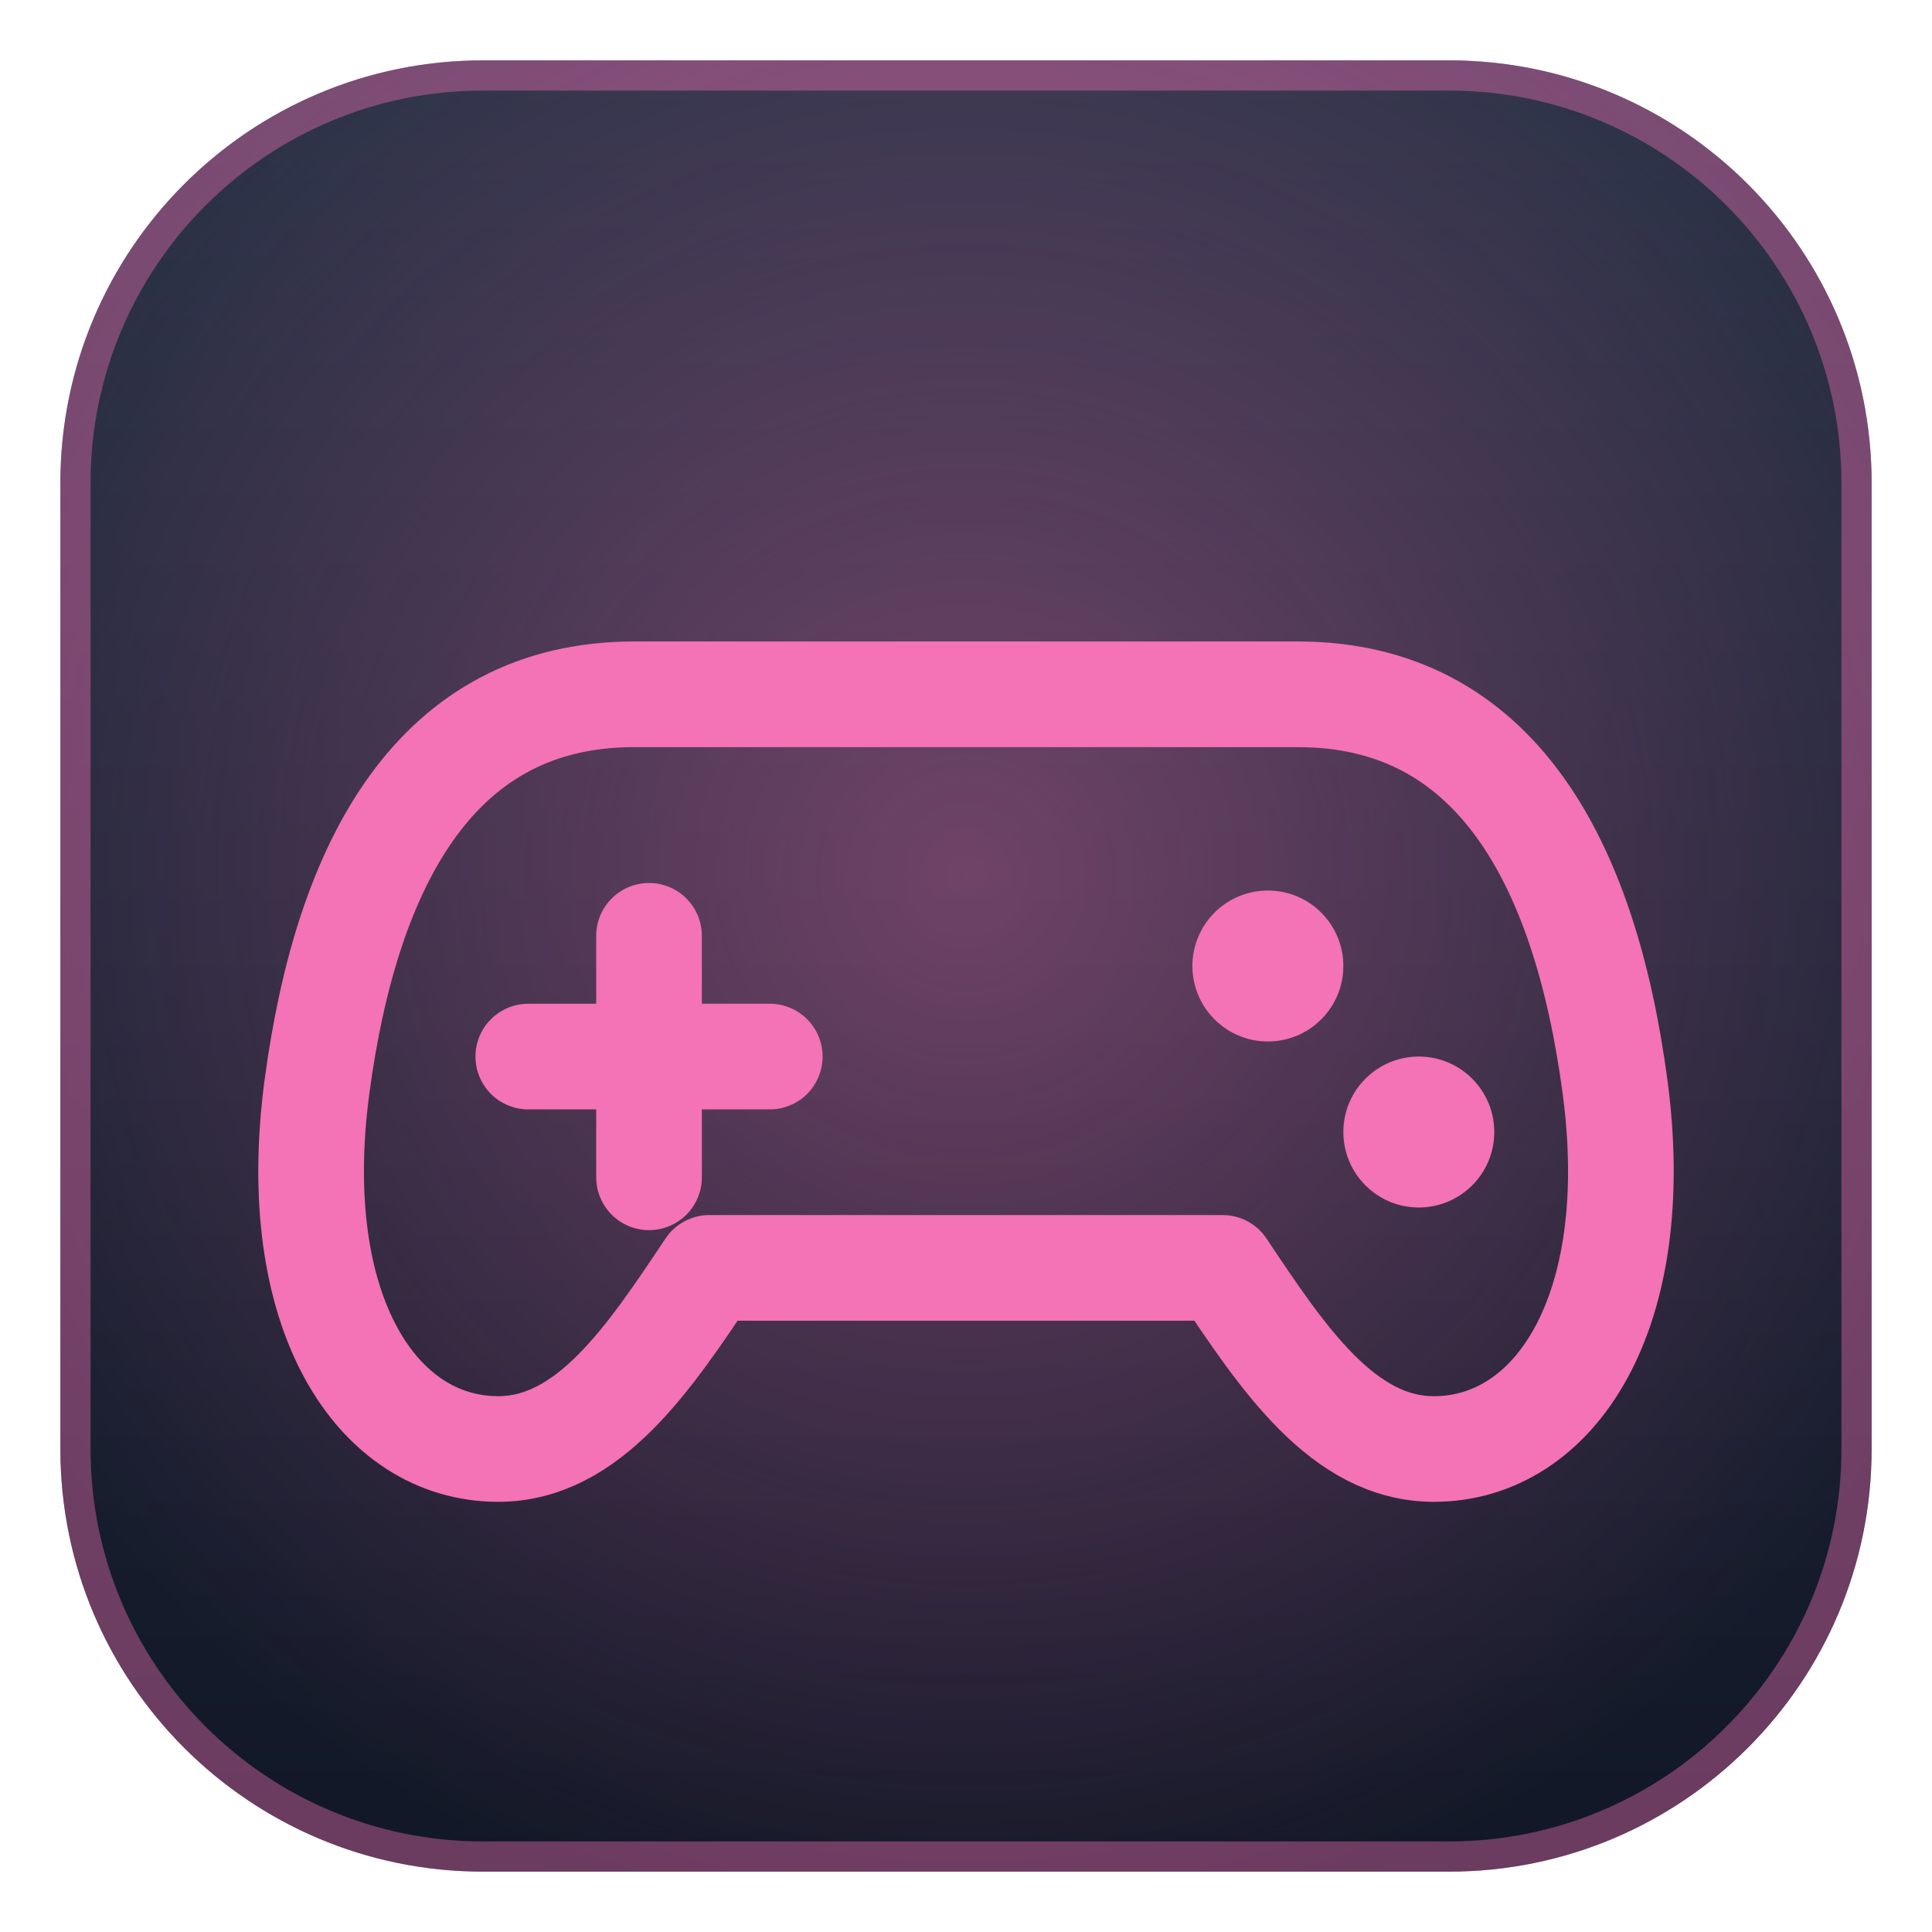
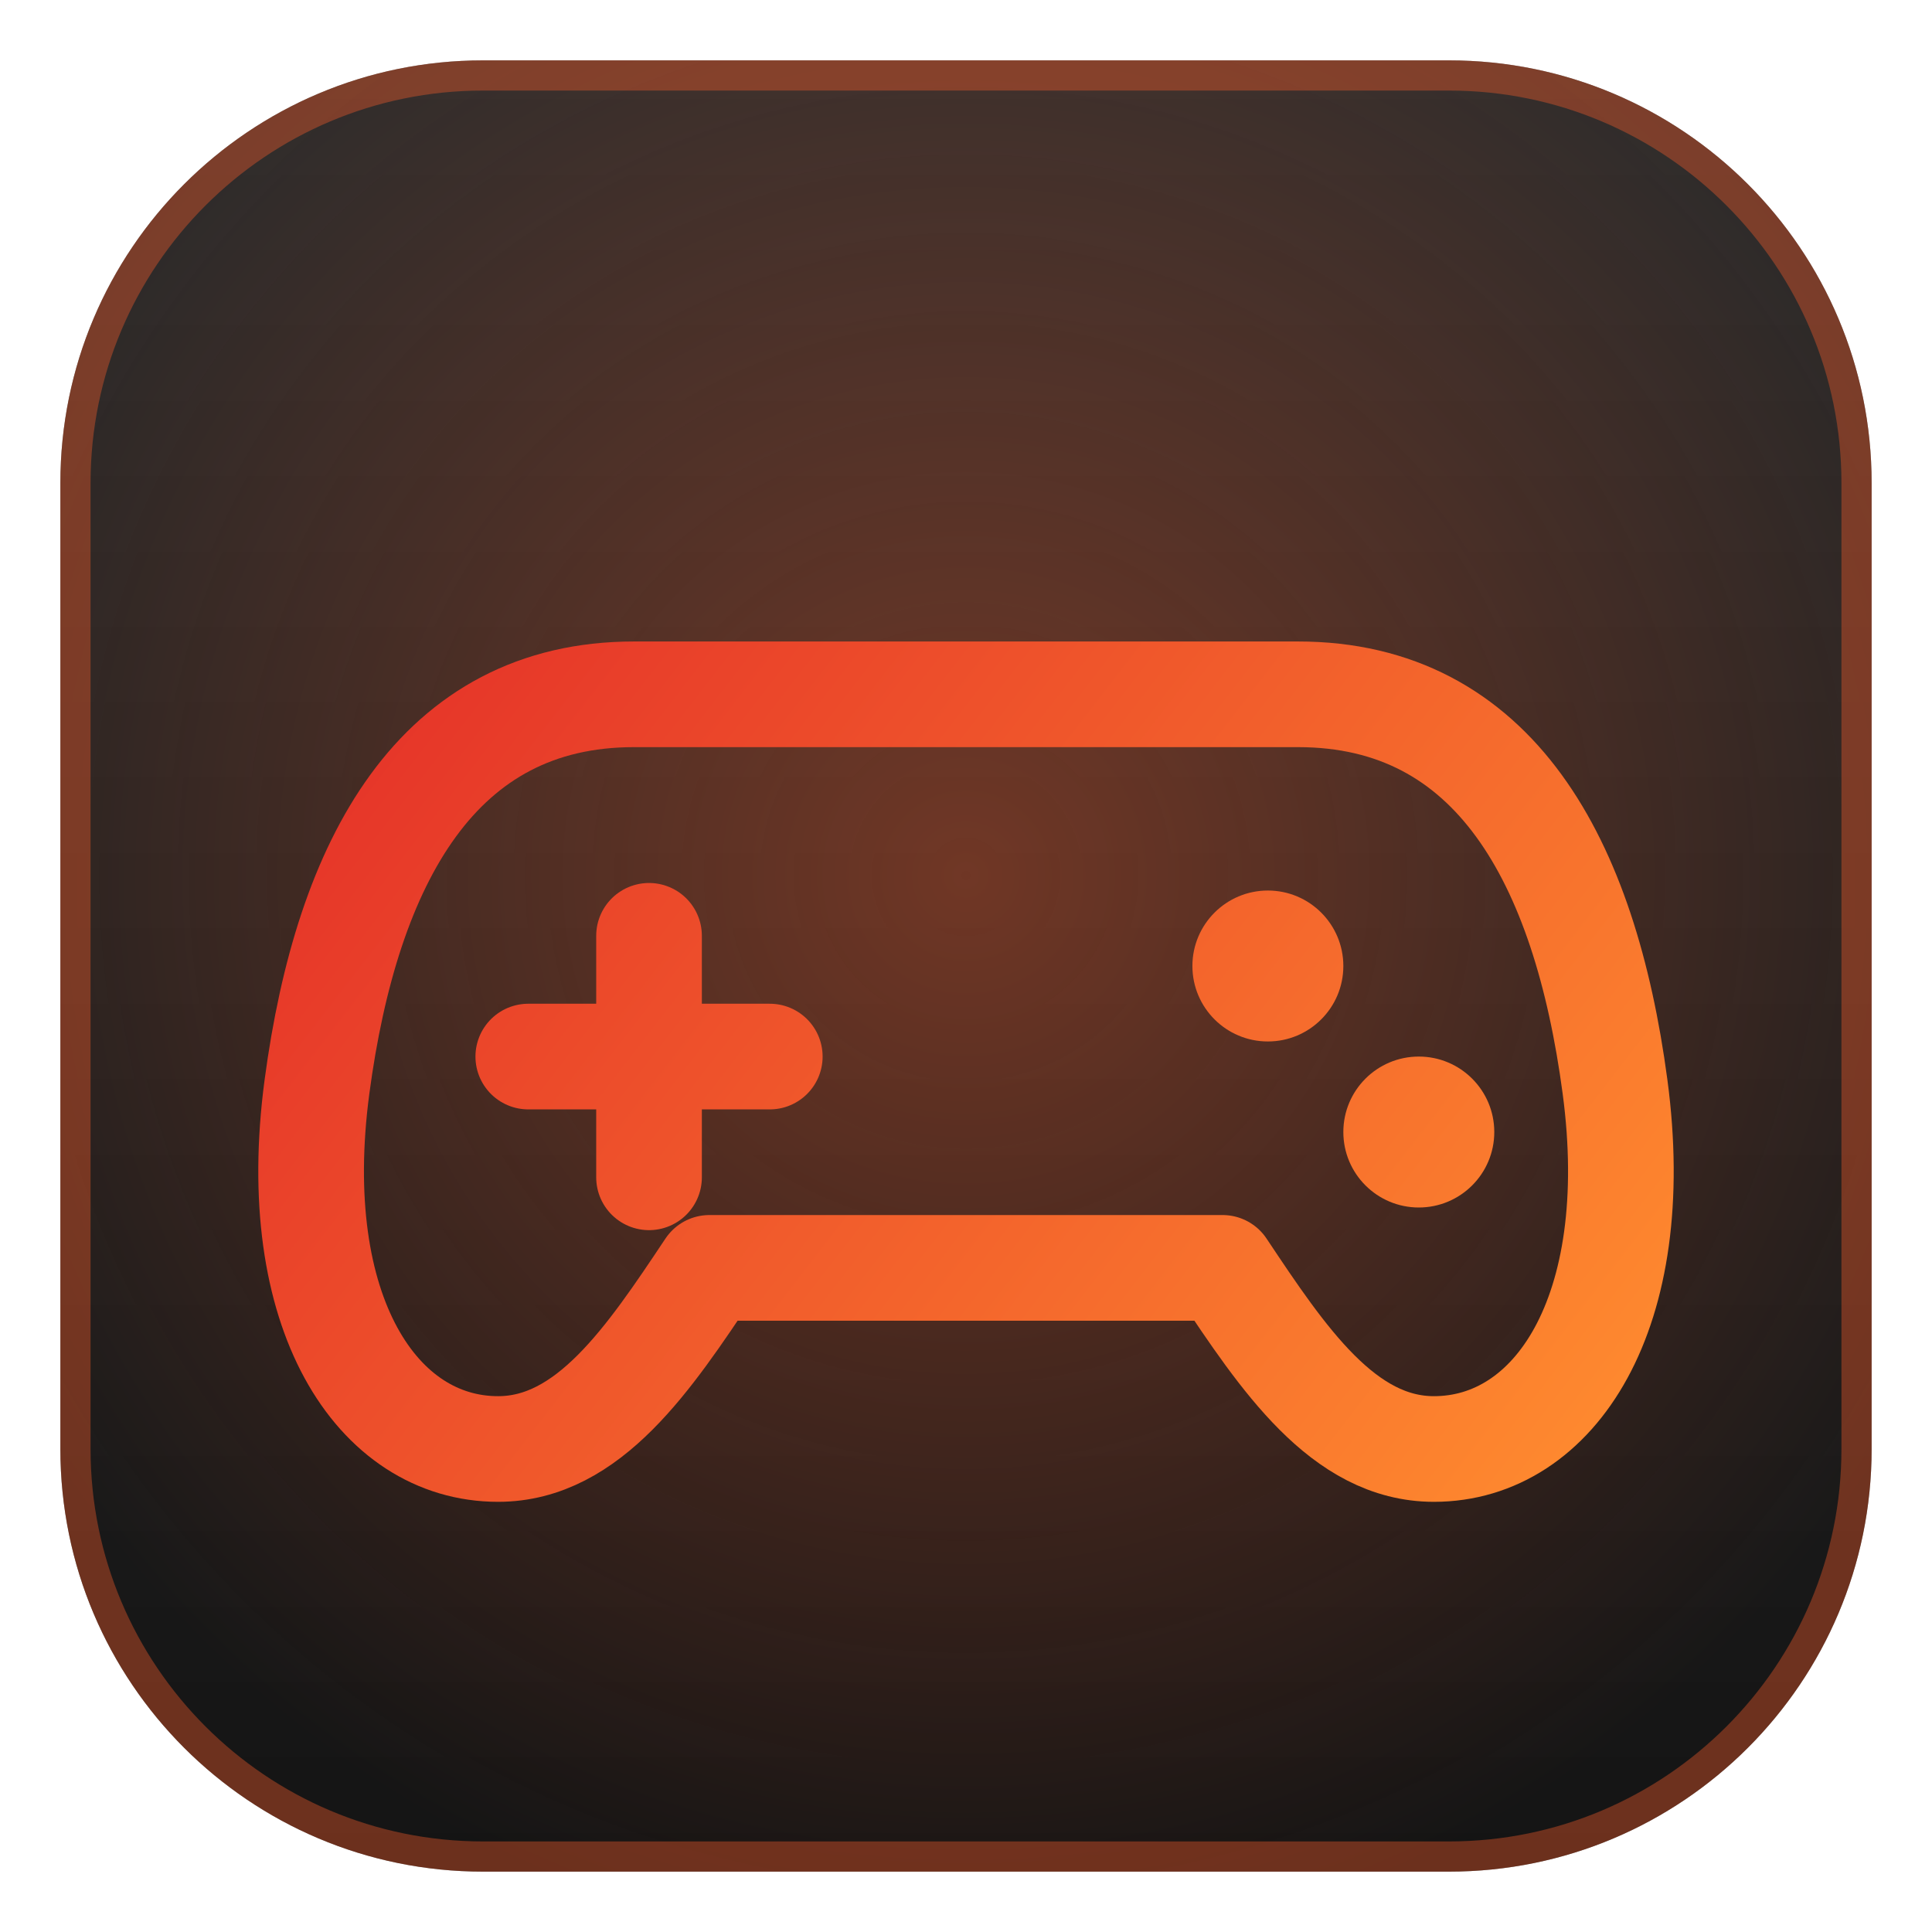
<svg xmlns="http://www.w3.org/2000/svg" viewBox="0 0 128 128" width="128" height="128">
  <defs>
    <linearGradient id="bg" x1="0" y1="0" x2="0" y2="1">
-       <stop offset="0" stop-color="#283246" />
-       <stop offset="1" stop-color="#111726" />
+       <stop offset="0" stop-color="#2c2c2c" />
+       <stop offset="1" stop-color="#141414" />
+     </linearGradient>
+     <linearGradient id="acc" gradientUnits="userSpaceOnUse" x1="20" y1="30" x2="108" y2="98">
+       <stop offset="0" stop-color="#e22828" />
+       <stop offset="1" stop-color="#ff8c2f" />
    </linearGradient>
    <radialGradient id="glow" cx="50%" cy="45%" r="60%">
-       <stop offset="0" stop-color="#f472b6" stop-opacity=".38" />
-       <stop offset="1" stop-color="#f472b6" stop-opacity="0" />
+       <stop offset="0" stop-color="#f15a2c" stop-opacity=".38" />
+       <stop offset="1" stop-color="#f15a2c" stop-opacity="0" />
    </radialGradient>
  </defs>
  <style>
*{transform-box:fill-box;transform-origin:center}
- .s{fill:none;stroke:#f472b6;stroke-width:7;stroke-linecap:round;stroke-linejoin:round}
- .f{fill:#f472b6}
+ .s{fill:none;stroke:url(#acc);stroke-width:7;stroke-linecap:round;stroke-linejoin:round}
+ .f{fill:url(#acc)}
.glow{animation:glow 4s ease-in-out infinite}
@keyframes glow{50%{opacity:.45}}

.btn{animation:btn 1.6s ease-in-out infinite}
.btn2{animation-delay:.8s}
.pad{animation:tilt 3s ease-in-out infinite}
- @keyframes btn{0%,100%{fill:#f472b6}50%{fill:#fdf2f8;transform:scale(1.3)}}
+ @keyframes btn{0%,100%{fill:url(#acc)}50%{fill:#ffe2cc;transform:scale(1.3)}}
@keyframes tilt{25%{transform:rotate(-4deg)}75%{transform:rotate(4deg)}}

</style>
  <rect x="4" y="4" width="120" height="120" rx="28" fill="url(#bg)" />
  <rect class="glow" x="4" y="4" width="120" height="120" rx="28" fill="url(#glow)" />
-   <rect x="5" y="5" width="118" height="118" rx="27" fill="none" stroke="#f472b6" stroke-opacity=".4" stroke-width="2" />
+   <rect x="5" y="5" width="118" height="118" rx="27" fill="none" stroke="#f15a2c" stroke-opacity=".4" stroke-width="2" />
  <g class="pad">
    <path class="s" d="M42 46 H86 C99 46 105 57 107 72 C109 87 103 96 95 96 C89 96 85 90 81 84 H47 C43 90 39 96 33 96 C25 96 19 87 21 72 C23 57 29 46 42 46Z" />
    <path class="s" d="M35 70 H51 M43 62 V78" stroke-width="6" />
    <circle class="f btn" cx="84" cy="64" r="5" />
    <circle class="f btn btn2" cx="94" cy="75" r="5" />
  </g>
</svg>
